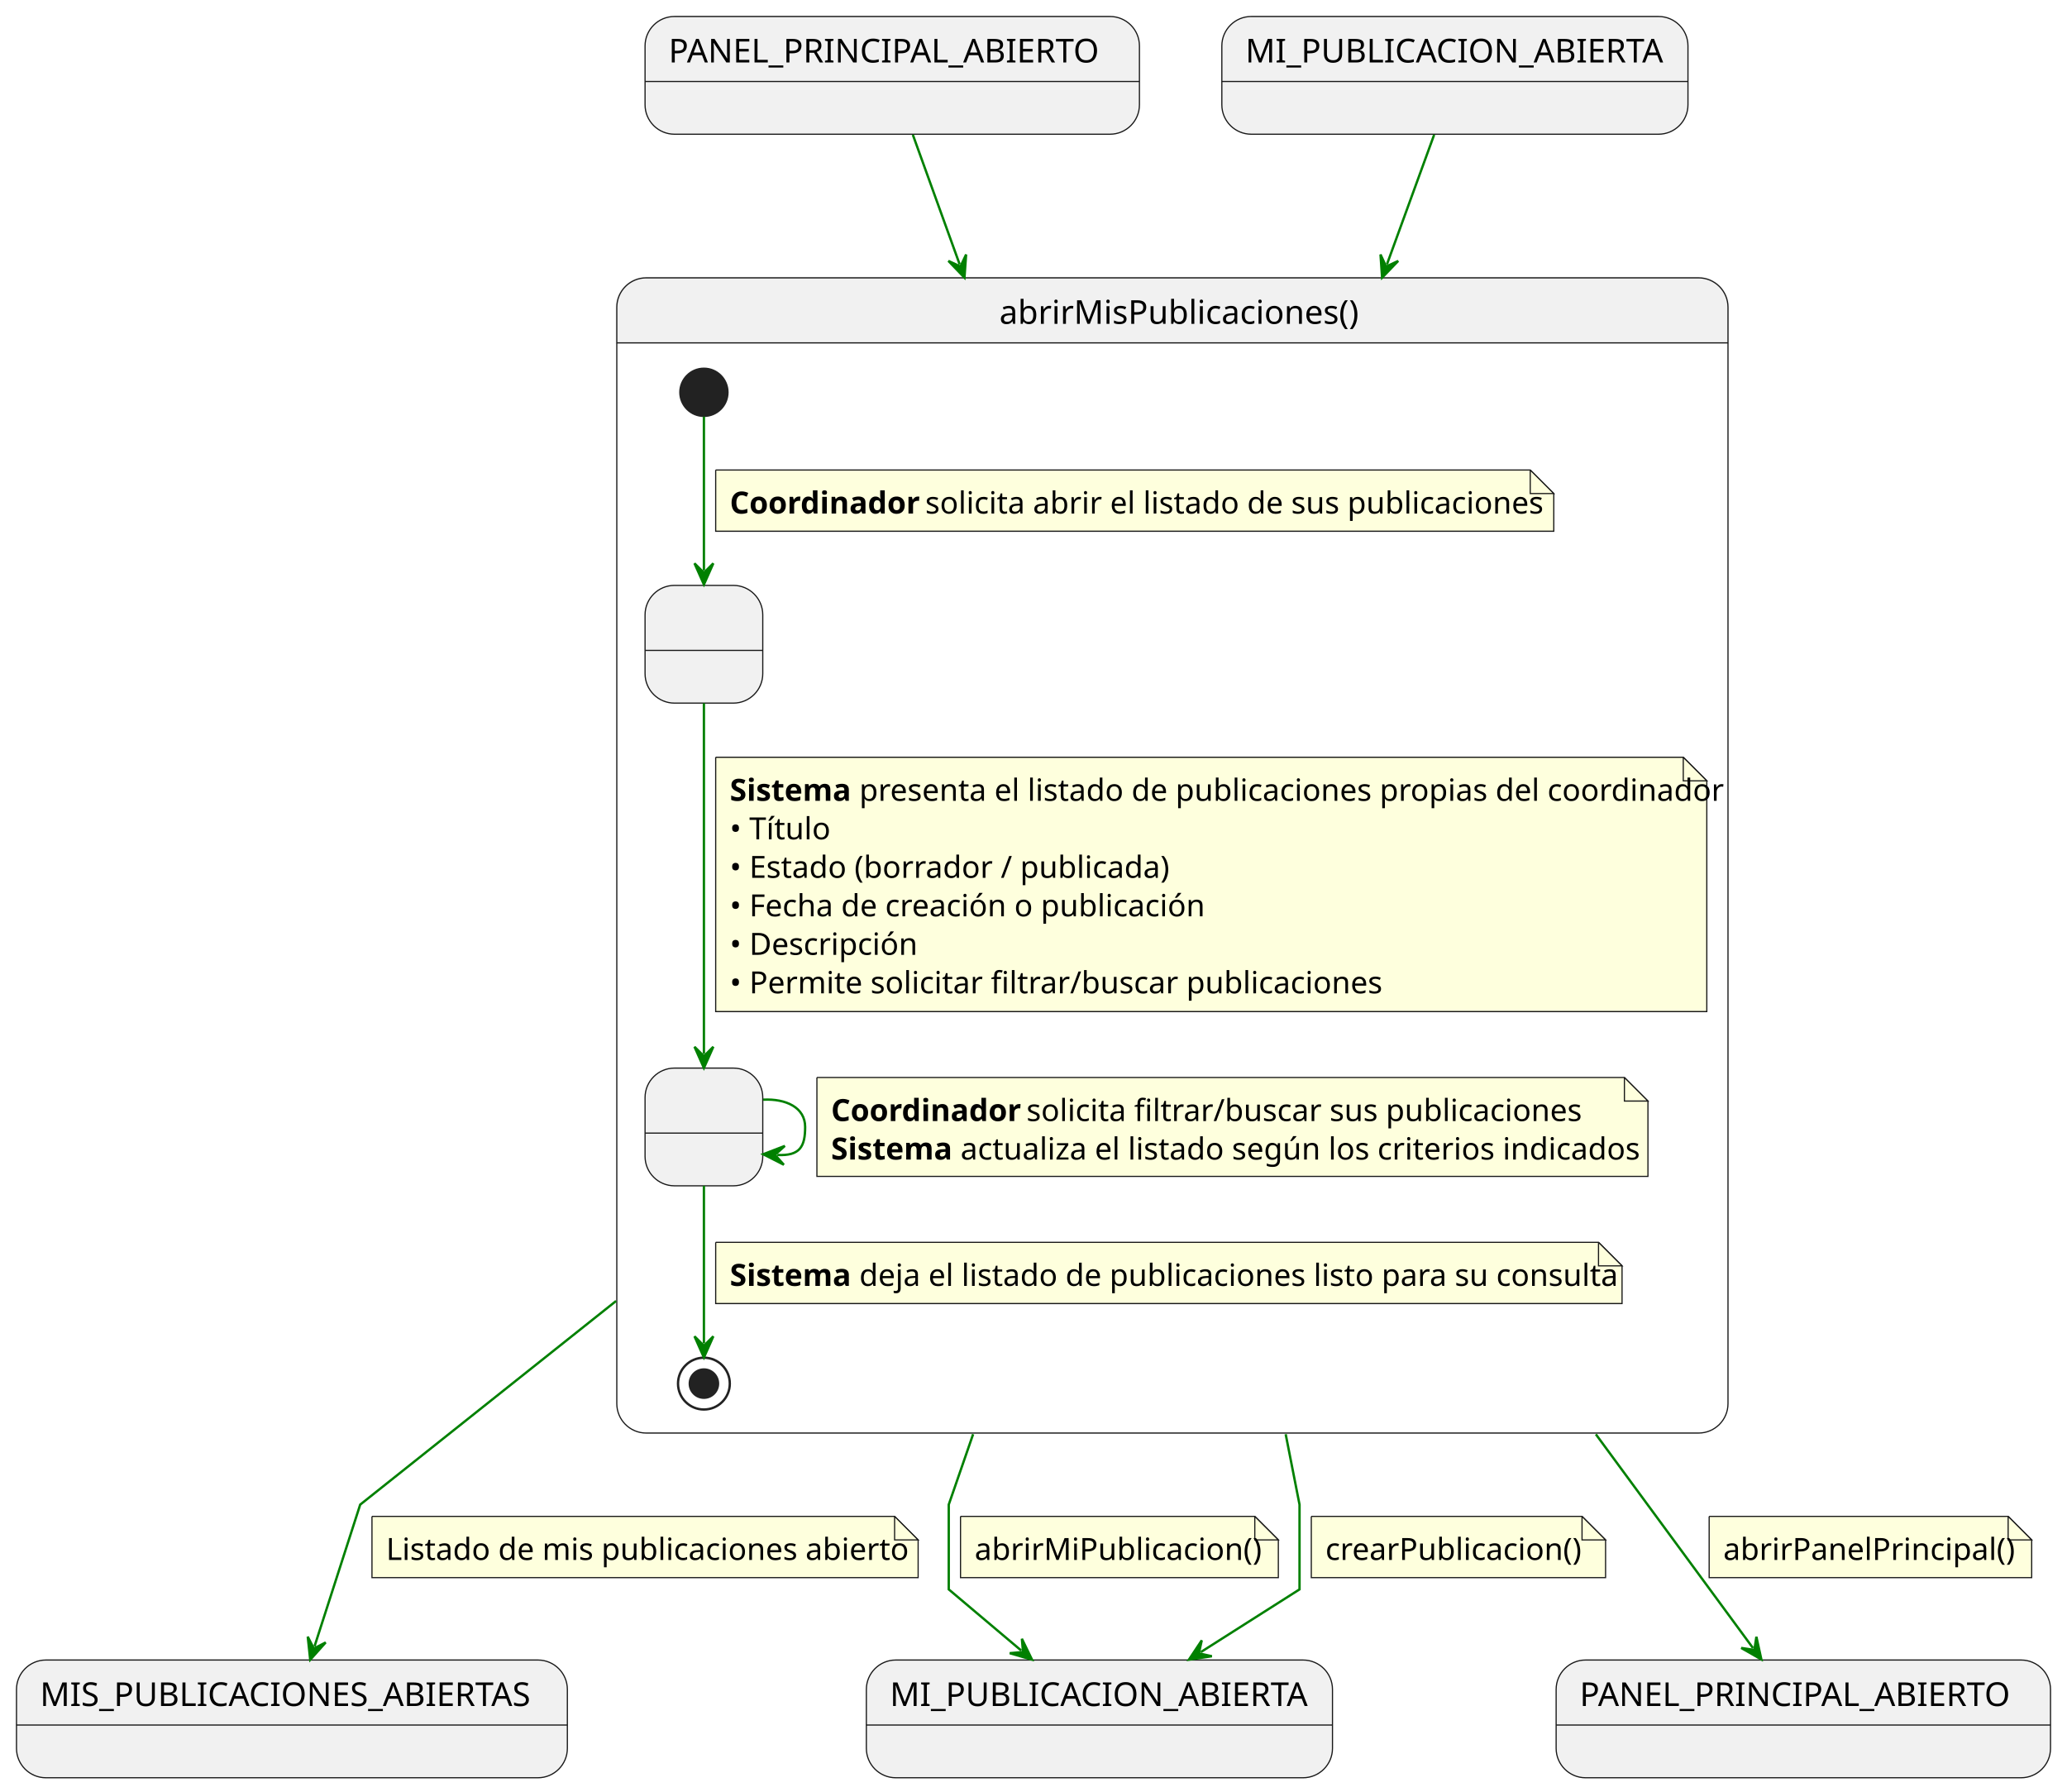
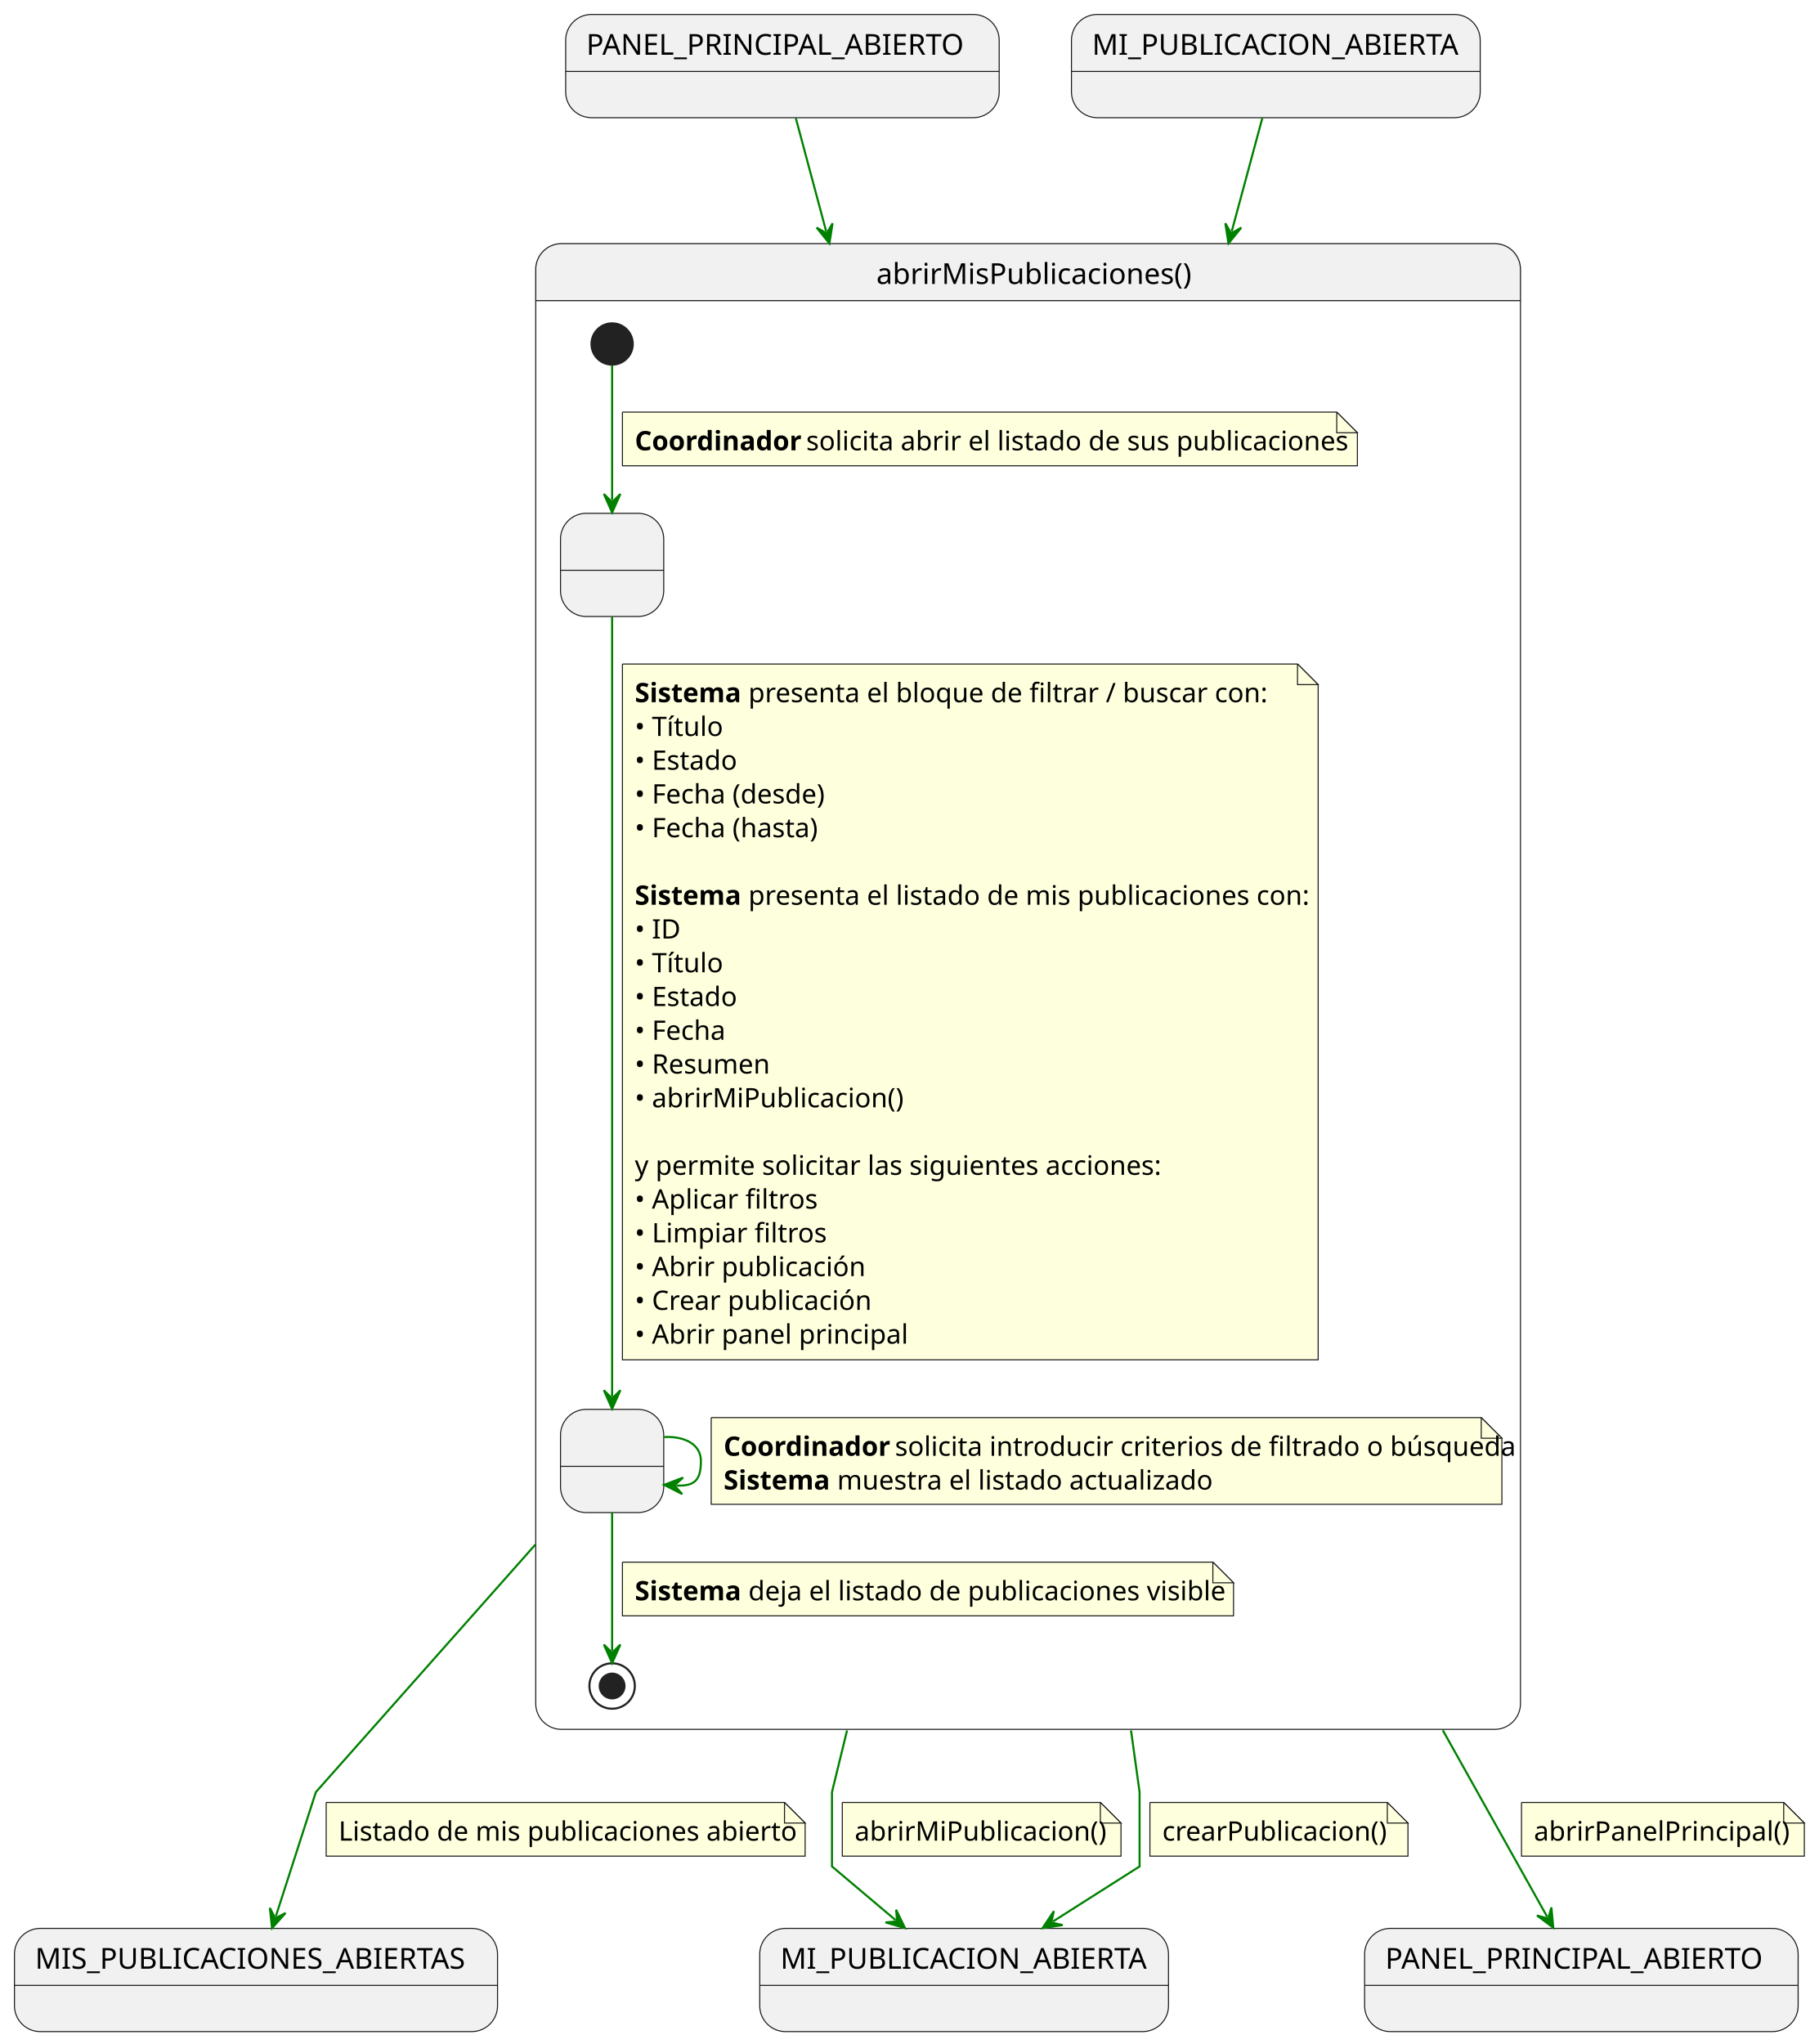
- <svg xmlns="http://www.w3.org/2000/svg" contentStyleType="text/css" height="761px" preserveAspectRatio="none" style="width:878px;height:761px;background:#FFFFFF;" version="1.1" viewBox="0 0 878 761" width="878px" zoomAndPan="magnify">
+ <svg xmlns="http://www.w3.org/2000/svg" contentStyleType="text/css" height="990px" preserveAspectRatio="none" style="width:881px;height:990px;background:#FFFFFF;" version="1.1" viewBox="0 0 881 990" width="881px" zoomAndPan="magnify">
  <defs />
  <g>
    <g id="in1">
      <rect fill="#F1F1F1" height="50" rx="12.5" ry="12.5" style="stroke:#181818;stroke-width:0.5;" width="210" x="274" y="7" />
      <line style="stroke:#181818;stroke-width:0.5;" x1="274" x2="484" y1="34.609" y2="34.609" />
      <text fill="#000000" font-family="sans-serif" font-size="14" lengthAdjust="spacing" textLength="190" x="284" y="26.533">PANEL_PRINCIPAL_ABIERTO</text>
    </g>
-     <path d="M274.5,118 L721.5,118 A12.5,12.5 0 0 1 734,130.5 L734,145.609 L262,145.609 L262,130.5 A12.5,12.5 0 0 1 274.5,118 " fill="#F1F1F1" style="stroke:#F1F1F1;stroke-width:1.0;" />
-     <rect fill="none" height="490.609" rx="12.5" ry="12.5" style="stroke:#181818;stroke-width:0.5;" width="472" x="262" y="118" />
-     <line style="stroke:#181818;stroke-width:0.5;" x1="262" x2="734" y1="145.609" y2="145.609" />
+     <path d="M272,118 L724,118 A12.5,12.5 0 0 1 736.5,130.5 L736.5,145.609 L259.5,145.609 L259.5,130.5 A12.5,12.5 0 0 1 272,118 " fill="#F1F1F1" style="stroke:#F1F1F1;stroke-width:1.0;" />
+     <rect fill="none" height="719.609" rx="12.5" ry="12.5" style="stroke:#181818;stroke-width:0.5;" width="477" x="259.5" y="118" />
+     <line style="stroke:#181818;stroke-width:0.5;" x1="259.5" x2="736.5" y1="145.609" y2="145.609" />
    <text fill="#000000" font-family="sans-serif" font-size="14" lengthAdjust="spacing" textLength="147" x="424.5" y="137.533">abrirMisPublicaciones()</text>
    <g id="abrirMisPublicaciones.MostrandoLista">
-       <rect fill="#F1F1F1" height="50" rx="12.5" ry="12.5" style="stroke:#181818;stroke-width:0.5;" width="50" x="274" y="248.609" />
-       <line style="stroke:#181818;stroke-width:0.5;" x1="274" x2="324" y1="276.219" y2="276.219" />
-       <text fill="#000000" font-family="sans-serif" font-size="14" lengthAdjust="spacing" textLength="4" x="297" y="268.143"> </text>
+       <rect fill="#F1F1F1" height="50" rx="12.5" ry="12.5" style="stroke:#181818;stroke-width:0.5;" width="50" x="271.5" y="248.609" />
+       <line style="stroke:#181818;stroke-width:0.5;" x1="271.5" x2="321.5" y1="276.219" y2="276.219" />
+       <text fill="#000000" font-family="sans-serif" font-size="14" lengthAdjust="spacing" textLength="4" x="294.5" y="268.143"> </text>
    </g>
    <g id="abrirMisPublicaciones.FiltrandoLista">
-       <rect fill="#F1F1F1" height="50" rx="12.5" ry="12.5" style="stroke:#181818;stroke-width:0.5;" width="50" x="274" y="453.609" />
-       <line style="stroke:#181818;stroke-width:0.5;" x1="274" x2="324" y1="481.219" y2="481.219" />
-       <text fill="#000000" font-family="sans-serif" font-size="14" lengthAdjust="spacing" textLength="4" x="297" y="473.143"> </text>
+       <rect fill="#F1F1F1" height="50" rx="12.5" ry="12.5" style="stroke:#181818;stroke-width:0.5;" width="50" x="271.5" y="682.609" />
+       <line style="stroke:#181818;stroke-width:0.5;" x1="271.5" x2="321.5" y1="710.219" y2="710.219" />
+       <text fill="#000000" font-family="sans-serif" font-size="14" lengthAdjust="spacing" textLength="4" x="294.5" y="702.143"> </text>
    </g>
-     <ellipse cx="299" cy="166.609" fill="#222222" rx="10" ry="10" style="stroke:#222222;stroke-width:1.0;" />
-     <ellipse cx="299" cy="587.609" fill="none" rx="11" ry="11" style="stroke:#222222;stroke-width:1.0;" />
-     <ellipse cx="299" cy="587.609" fill="#222222" rx="6" ry="6" style="stroke:#222222;stroke-width:1.0;" />
+     <ellipse cx="296.5" cy="166.609" fill="#222222" rx="10" ry="10" style="stroke:#222222;stroke-width:1.0;" />
+     <ellipse cx="296.5" cy="816.609" fill="none" rx="11" ry="11" style="stroke:#222222;stroke-width:1.0;" />
+     <ellipse cx="296.5" cy="816.609" fill="#222222" rx="6" ry="6" style="stroke:#222222;stroke-width:1.0;" />
    <g id="link_*start*abrirMisPublicaciones_MostrandoLista">
-       <path d="M299,176.929 C299,192.789 299,219.519 299,242.249 " fill="none" id="*start*abrirMisPublicaciones-to-MostrandoLista" style="stroke:#008000;stroke-width:1.0;" />
-       <polygon fill="#008000" points="299,248.249,303,239.249,299,243.249,295,239.249,299,248.249" style="stroke:#008000;stroke-width:1.0;" />
-       <path d="M304,199.609 L304,225.609 L660,225.609 L660,209.609 L650,199.609 L304,199.609 " fill="#FEFFDD" style="stroke:#181818;stroke-width:0.5;" />
-       <path d="M650,199.609 L650,209.609 L660,209.609 L650,199.609 " fill="#FEFFDD" style="stroke:#181818;stroke-width:0.5;" />
-       <text fill="#000000" font-family="sans-serif" font-size="13" font-weight="bold" lengthAdjust="spacing" textLength="79" x="310" y="218.105">Coordinador</text>
-       <text fill="#000000" font-family="sans-serif" font-size="13" lengthAdjust="spacing" textLength="252" x="393" y="218.105">solicita abrir el listado de sus publicaciones</text>
+       <path d="M296.5,176.929 C296.5,192.789 296.5,219.519 296.5,242.249 " fill="none" id="*start*abrirMisPublicaciones-to-MostrandoLista" style="stroke:#008000;stroke-width:1.0;" />
+       <polygon fill="#008000" points="296.5,248.249,300.5,239.249,296.5,243.249,292.5,239.249,296.5,248.249" style="stroke:#008000;stroke-width:1.0;" />
+       <path d="M301.5,199.609 L301.5,225.609 L657.5,225.609 L657.5,209.609 L647.5,199.609 L301.5,199.609 " fill="#FEFFDD" style="stroke:#181818;stroke-width:0.5;" />
+       <path d="M647.5,199.609 L647.5,209.609 L657.5,209.609 L647.5,199.609 " fill="#FEFFDD" style="stroke:#181818;stroke-width:0.5;" />
+       <text fill="#000000" font-family="sans-serif" font-size="13" font-weight="bold" lengthAdjust="spacing" textLength="79" x="307.5" y="218.105">Coordinador</text>
+       <text fill="#000000" font-family="sans-serif" font-size="13" lengthAdjust="spacing" textLength="252" x="390.5" y="218.105">solicita abrir el listado de sus publicaciones</text>
    </g>
    <g id="link_MostrandoLista_FiltrandoLista">
-       <path d="M299,298.689 C299,337.759 299,408.509 299,447.559 " fill="none" id="MostrandoLista-to-FiltrandoLista" style="stroke:#008000;stroke-width:1.0;" />
-       <polygon fill="#008000" points="299,453.559,303,444.559,299,448.559,295,444.559,299,453.559" style="stroke:#008000;stroke-width:1.0;" />
-       <path d="M304,321.609 L304,429.609 L725,429.609 L725,331.609 L715,321.609 L304,321.609 " fill="#FEFFDD" style="stroke:#181818;stroke-width:0.5;" />
-       <path d="M715,321.609 L715,331.609 L725,331.609 L715,321.609 " fill="#FEFFDD" style="stroke:#181818;stroke-width:0.5;" />
-       <text fill="#000000" font-family="sans-serif" font-size="13" font-weight="bold" lengthAdjust="spacing" textLength="51" x="310" y="340.104">Sistema</text>
-       <text fill="#000000" font-family="sans-serif" font-size="13" lengthAdjust="spacing" textLength="345" x="365" y="340.104">presenta el listado de publicaciones propias del coordinador</text>
-       <text fill="#000000" font-family="sans-serif" font-size="13" lengthAdjust="spacing" textLength="40" x="310" y="356.456">• Título</text>
-       <text fill="#000000" font-family="sans-serif" font-size="13" lengthAdjust="spacing" textLength="176" x="310" y="372.808">• Estado (borrador / publicada)</text>
-       <text fill="#000000" font-family="sans-serif" font-size="13" lengthAdjust="spacing" textLength="196" x="310" y="389.159">• Fecha de creación o publicación</text>
-       <text fill="#000000" font-family="sans-serif" font-size="13" lengthAdjust="spacing" textLength="77" x="310" y="405.511">• Descripción</text>
-       <text fill="#000000" font-family="sans-serif" font-size="13" lengthAdjust="spacing" textLength="261" x="310" y="421.862">• Permite solicitar filtrar/buscar publicaciones</text>
+       <path d="M296.5,298.759 C296.5,374.459 296.5,600.529 296.5,676.359 " fill="none" id="MostrandoLista-to-FiltrandoLista" style="stroke:#008000;stroke-width:1.0;" />
+       <polygon fill="#008000" points="296.5,682.359,300.5,673.359,296.5,677.359,292.5,673.359,296.5,682.359" style="stroke:#008000;stroke-width:1.0;" />
+       <path d="M301.5,321.609 L301.5,658.609 L638.5,658.609 L638.5,331.609 L628.5,321.609 L301.5,321.609 " fill="#FEFFDD" style="stroke:#181818;stroke-width:0.5;" />
+       <path d="M628.5,321.609 L628.5,331.609 L638.5,331.609 L628.5,321.609 " fill="#FEFFDD" style="stroke:#181818;stroke-width:0.5;" />
+       <text fill="#000000" font-family="sans-serif" font-size="13" font-weight="bold" lengthAdjust="spacing" textLength="51" x="307.5" y="340.104">Sistema</text>
+       <text fill="#000000" font-family="sans-serif" font-size="13" lengthAdjust="spacing" textLength="236" x="362.5" y="340.104">presenta el bloque de filtrar / buscar con:</text>
+       <text fill="#000000" font-family="sans-serif" font-size="13" lengthAdjust="spacing" textLength="40" x="307.5" y="356.456">• Título</text>
+       <text fill="#000000" font-family="sans-serif" font-size="13" lengthAdjust="spacing" textLength="50" x="307.5" y="372.808">• Estado</text>
+       <text fill="#000000" font-family="sans-serif" font-size="13" lengthAdjust="spacing" textLength="92" x="307.5" y="389.159">• Fecha (desde)</text>
+       <text fill="#000000" font-family="sans-serif" font-size="13" lengthAdjust="spacing" textLength="89" x="307.5" y="405.511">• Fecha (hasta)</text>
+       <text fill="#000000" font-family="sans-serif" font-size="13" lengthAdjust="spacing" textLength="4" x="307.5" y="421.862"> </text>
+       <text fill="#000000" font-family="sans-serif" font-size="13" font-weight="bold" lengthAdjust="spacing" textLength="51" x="307.5" y="438.214">Sistema</text>
+       <text fill="#000000" font-family="sans-serif" font-size="13" lengthAdjust="spacing" textLength="261" x="362.5" y="438.214">presenta el listado de mis publicaciones con:</text>
+       <text fill="#000000" font-family="sans-serif" font-size="13" lengthAdjust="spacing" textLength="21" x="307.5" y="454.565">• ID</text>
+       <text fill="#000000" font-family="sans-serif" font-size="13" lengthAdjust="spacing" textLength="40" x="307.5" y="470.917">• Título</text>
+       <text fill="#000000" font-family="sans-serif" font-size="13" lengthAdjust="spacing" textLength="50" x="307.5" y="487.269">• Estado</text>
+       <text fill="#000000" font-family="sans-serif" font-size="13" lengthAdjust="spacing" textLength="45" x="307.5" y="503.62">• Fecha</text>
+       <text fill="#000000" font-family="sans-serif" font-size="13" lengthAdjust="spacing" textLength="64" x="307.5" y="519.972">• Resumen</text>
+       <text fill="#000000" font-family="sans-serif" font-size="13" lengthAdjust="spacing" textLength="123" x="307.5" y="536.323">• abrirMiPublicacion()</text>
+       <text fill="#000000" font-family="sans-serif" font-size="13" lengthAdjust="spacing" textLength="4" x="307.5" y="552.675"> </text>
+       <text fill="#000000" font-family="sans-serif" font-size="13" lengthAdjust="spacing" textLength="247" x="307.5" y="569.026">y permite solicitar las siguientes acciones:</text>
+       <text fill="#000000" font-family="sans-serif" font-size="13" lengthAdjust="spacing" textLength="84" x="307.5" y="585.378">• Aplicar filtros</text>
+       <text fill="#000000" font-family="sans-serif" font-size="13" lengthAdjust="spacing" textLength="86" x="307.5" y="601.73">• Limpiar filtros</text>
+       <text fill="#000000" font-family="sans-serif" font-size="13" lengthAdjust="spacing" textLength="105" x="307.5" y="618.081">• Abrir publicación</text>
+       <text fill="#000000" font-family="sans-serif" font-size="13" lengthAdjust="spacing" textLength="109" x="307.5" y="634.433">• Crear publicación</text>
+       <text fill="#000000" font-family="sans-serif" font-size="13" lengthAdjust="spacing" textLength="123" x="307.5" y="650.784">• Abrir panel principal</text>
    </g>
    <g id="link_FiltrandoLista_FiltrandoLista">
-       <path d="M324.18,467.029 C333.91,466.519 342,470.379 342,478.609 C342,486.839 339.902,491.013 330.172,490.503 " fill="none" id="FiltrandoLista-to-FiltrandoLista" style="stroke:#008000;stroke-width:1.0;" />
-       <polygon fill="#008000" points="324.18,490.189,332.958,494.655,329.173,490.451,333.377,486.666,324.18,490.189" style="stroke:#008000;stroke-width:1.0;" />
-       <path d="M347,457.609 L347,499.609 L700,499.609 L700,467.609 L690,457.609 L347,457.609 " fill="#FEFFDD" style="stroke:#181818;stroke-width:0.5;" />
-       <path d="M690,457.609 L690,467.609 L700,467.609 L690,457.609 " fill="#FEFFDD" style="stroke:#181818;stroke-width:0.5;" />
-       <text fill="#000000" font-family="sans-serif" font-size="13" font-weight="bold" lengthAdjust="spacing" textLength="79" x="353" y="476.104">Coordinador</text>
-       <text fill="#000000" font-family="sans-serif" font-size="13" lengthAdjust="spacing" textLength="224" x="436" y="476.104">solicita filtrar/buscar sus publicaciones</text>
-       <text fill="#000000" font-family="sans-serif" font-size="13" font-weight="bold" lengthAdjust="spacing" textLength="51" x="353" y="492.456">Sistema</text>
-       <text fill="#000000" font-family="sans-serif" font-size="13" lengthAdjust="spacing" textLength="277" x="408" y="492.456">actualiza el listado según los criterios indicados</text>
+       <path d="M321.68,696.029 C331.41,695.519 339.5,699.379 339.5,707.609 C339.5,715.839 337.402,720.013 327.672,719.503 " fill="none" id="FiltrandoLista-to-FiltrandoLista" style="stroke:#008000;stroke-width:1.0;" />
+       <polygon fill="#008000" points="321.68,719.189,330.458,723.655,326.673,719.451,330.877,715.666,321.68,719.189" style="stroke:#008000;stroke-width:1.0;" />
+       <path d="M344.5,686.609 L344.5,728.609 L727.5,728.609 L727.5,696.609 L717.5,686.609 L344.5,686.609 " fill="#FEFFDD" style="stroke:#181818;stroke-width:0.5;" />
+       <path d="M717.5,686.609 L717.5,696.609 L727.5,696.609 L717.5,686.609 " fill="#FEFFDD" style="stroke:#181818;stroke-width:0.5;" />
+       <text fill="#000000" font-family="sans-serif" font-size="13" font-weight="bold" lengthAdjust="spacing" textLength="79" x="350.5" y="705.105">Coordinador</text>
+       <text fill="#000000" font-family="sans-serif" font-size="13" lengthAdjust="spacing" textLength="279" x="433.5" y="705.105">solicita introducir criterios de filtrado o búsqueda</text>
+       <text fill="#000000" font-family="sans-serif" font-size="13" font-weight="bold" lengthAdjust="spacing" textLength="51" x="350.5" y="721.456">Sistema</text>
+       <text fill="#000000" font-family="sans-serif" font-size="13" lengthAdjust="spacing" textLength="173" x="405.5" y="721.456">muestra el listado actualizado</text>
    </g>
    <g id="link_FiltrandoLista_*end*abrirMisPublicaciones">
-       <path d="M299,503.619 C299,526.539 299,553.969 299,570.529 " fill="none" id="FiltrandoLista-to-*end*abrirMisPublicaciones" style="stroke:#008000;stroke-width:1.0;" />
-       <polygon fill="#008000" points="299,576.529,303,567.529,299,571.529,295,567.529,299,576.529" style="stroke:#008000;stroke-width:1.0;" />
-       <path d="M304,527.609 L304,553.609 L689,553.609 L689,537.609 L679,527.609 L304,527.609 " fill="#FEFFDD" style="stroke:#181818;stroke-width:0.5;" />
-       <path d="M679,527.609 L679,537.609 L689,537.609 L679,527.609 " fill="#FEFFDD" style="stroke:#181818;stroke-width:0.5;" />
-       <text fill="#000000" font-family="sans-serif" font-size="13" font-weight="bold" lengthAdjust="spacing" textLength="51" x="310" y="546.105">Sistema</text>
-       <text fill="#000000" font-family="sans-serif" font-size="13" lengthAdjust="spacing" textLength="309" x="365" y="546.105">deja el listado de publicaciones listo para su consulta</text>
+       <path d="M296.5,732.619 C296.5,755.539 296.5,782.969 296.5,799.529 " fill="none" id="FiltrandoLista-to-*end*abrirMisPublicaciones" style="stroke:#008000;stroke-width:1.0;" />
+       <polygon fill="#008000" points="296.5,805.529,300.5,796.529,296.5,800.529,292.5,796.529,296.5,805.529" style="stroke:#008000;stroke-width:1.0;" />
+       <path d="M301.5,756.609 L301.5,782.609 L597.5,782.609 L597.5,766.609 L587.5,756.609 L301.5,756.609 " fill="#FEFFDD" style="stroke:#181818;stroke-width:0.5;" />
+       <path d="M587.5,756.609 L587.5,766.609 L597.5,766.609 L587.5,756.609 " fill="#FEFFDD" style="stroke:#181818;stroke-width:0.5;" />
+       <text fill="#000000" font-family="sans-serif" font-size="13" font-weight="bold" lengthAdjust="spacing" textLength="51" x="307.5" y="775.105">Sistema</text>
+       <text fill="#000000" font-family="sans-serif" font-size="13" lengthAdjust="spacing" textLength="220" x="362.5" y="775.105">deja el listado de publicaciones visible</text>
    </g>
    <g id="in2">
      <rect fill="#F1F1F1" height="50" rx="12.5" ry="12.5" style="stroke:#181818;stroke-width:0.5;" width="198" x="519" y="7" />
      <line style="stroke:#181818;stroke-width:0.5;" x1="519" x2="717" y1="34.609" y2="34.609" />
      <text fill="#000000" font-family="sans-serif" font-size="14" lengthAdjust="spacing" textLength="178" x="529" y="26.533">MI_PUBLICACION_ABIERTA</text>
    </g>
    <g id="MIS_PUBLICACIONES_ABIERTAS">
-       <rect fill="#F1F1F1" height="50" rx="12.5" ry="12.5" style="stroke:#181818;stroke-width:0.5;" width="234" x="7" y="705" />
-       <line style="stroke:#181818;stroke-width:0.5;" x1="7" x2="241" y1="732.609" y2="732.609" />
-       <text fill="#000000" font-family="sans-serif" font-size="14" lengthAdjust="spacing" textLength="214" x="17" y="724.533">MIS_PUBLICACIONES_ABIERTAS</text>
+       <rect fill="#F1F1F1" height="50" rx="12.5" ry="12.5" style="stroke:#181818;stroke-width:0.5;" width="234" x="7" y="934" />
+       <line style="stroke:#181818;stroke-width:0.5;" x1="7" x2="241" y1="961.609" y2="961.609" />
+       <text fill="#000000" font-family="sans-serif" font-size="14" lengthAdjust="spacing" textLength="214" x="17" y="953.533">MIS_PUBLICACIONES_ABIERTAS</text>
    </g>
    <g id="MI_PUBLICACION_ABIERTA">
-       <rect fill="#F1F1F1" height="50" rx="12.5" ry="12.5" style="stroke:#181818;stroke-width:0.5;" width="198" x="368" y="705" />
-       <line style="stroke:#181818;stroke-width:0.5;" x1="368" x2="566" y1="732.609" y2="732.609" />
-       <text fill="#000000" font-family="sans-serif" font-size="14" lengthAdjust="spacing" textLength="178" x="378" y="724.533">MI_PUBLICACION_ABIERTA</text>
+       <rect fill="#F1F1F1" height="50" rx="12.5" ry="12.5" style="stroke:#181818;stroke-width:0.5;" width="198" x="368" y="934" />
+       <line style="stroke:#181818;stroke-width:0.5;" x1="368" x2="566" y1="961.609" y2="961.609" />
+       <text fill="#000000" font-family="sans-serif" font-size="14" lengthAdjust="spacing" textLength="178" x="378" y="953.533">MI_PUBLICACION_ABIERTA</text>
    </g>
    <g id="PANEL_PRINCIPAL_ABIERTO">
-       <rect fill="#F1F1F1" height="50" rx="12.5" ry="12.5" style="stroke:#181818;stroke-width:0.5;" width="210" x="661" y="705" />
-       <line style="stroke:#181818;stroke-width:0.5;" x1="661" x2="871" y1="732.609" y2="732.609" />
-       <text fill="#000000" font-family="sans-serif" font-size="14" lengthAdjust="spacing" textLength="190" x="671" y="724.533">PANEL_PRINCIPAL_ABIERTO</text>
+       <rect fill="#F1F1F1" height="50" rx="12.5" ry="12.5" style="stroke:#181818;stroke-width:0.5;" width="210" x="661" y="934" />
+       <line style="stroke:#181818;stroke-width:0.5;" x1="661" x2="871" y1="961.609" y2="961.609" />
+       <text fill="#000000" font-family="sans-serif" font-size="14" lengthAdjust="spacing" textLength="190" x="671" y="953.533">PANEL_PRINCIPAL_ABIERTO</text>
    </g>
    <g id="link_in1_abrirMisPublicaciones">
-       <path d="M387.75,57.23 C393.23,72.39 398.85,87.977 407.63,112.267 " fill="none" id="in1-to-abrirMisPublicaciones" style="stroke:#008000;stroke-width:1.0;" />
-       <polygon fill="#008000" points="409.67,117.91,410.372,108.086,407.97,113.208,402.849,110.806,409.67,117.91" style="stroke:#008000;stroke-width:1.0;" />
+       <path d="M385.48,57.19 C389.48,72.12 393.568,87.334 400.198,112.094 " fill="none" id="in1-to-abrirMisPublicaciones" style="stroke:#008000;stroke-width:1.0;" />
+       <polygon fill="#008000" points="401.75,117.89,403.286,108.162,400.457,113.06,395.558,110.231,401.75,117.89" style="stroke:#008000;stroke-width:1.0;" />
    </g>
    <g id="link_in2_abrirMisPublicaciones">
-       <path d="M609.18,57.23 C603.66,72.39 597.972,87.982 589.132,112.272 " fill="none" id="in2-to-abrirMisPublicaciones" style="stroke:#008000;stroke-width:1.0;" />
-       <polygon fill="#008000" points="587.08,117.91,593.917,110.821,588.79,113.212,586.399,108.085,587.08,117.91" style="stroke:#008000;stroke-width:1.0;" />
+       <path d="M611.46,57.19 C607.43,72.12 603.315,87.338 596.625,112.098 " fill="none" id="in2-to-abrirMisPublicaciones" style="stroke:#008000;stroke-width:1.0;" />
+       <polygon fill="#008000" points="595.06,117.89,601.269,110.245,596.364,113.063,593.546,108.158,595.06,117.89" style="stroke:#008000;stroke-width:1.0;" />
    </g>
    <g id="link_abrirMisPublicaciones_MIS_PUBLICACIONES_ABIERTAS">
-       <path d="M261.69,552.52 C201.26,600.6 153,639 153,639 C153,639 142.2,672.509 133.61,699.169 " fill="none" id="abrirMisPublicaciones-to-MIS_PUBLICACIONES_ABIERTAS" style="stroke:#008000;stroke-width:1.0;" />
-       <polygon fill="#008000" points="131.77,704.88,138.337,697.54,133.303,700.121,130.723,695.087,131.77,704.88" style="stroke:#008000;stroke-width:1.0;" />
-       <path d="M158,644 L158,670 L390,670 L390,654 L380,644 L158,644 " fill="#FEFFDD" style="stroke:#181818;stroke-width:0.5;" />
-       <path d="M380,644 L380,654 L390,654 L380,644 " fill="#FEFFDD" style="stroke:#181818;stroke-width:0.5;" />
-       <text fill="#000000" font-family="sans-serif" font-size="13" lengthAdjust="spacing" textLength="211" x="164" y="662.495">Listado de mis publicaciones abierto</text>
+       <path d="M259.33,748.11 C200.01,814.99 153,868 153,868 C153,868 142.2,901.509 133.61,928.169 " fill="none" id="abrirMisPublicaciones-to-MIS_PUBLICACIONES_ABIERTAS" style="stroke:#008000;stroke-width:1.0;" />
+       <polygon fill="#008000" points="131.77,933.88,138.337,926.54,133.303,929.121,130.723,924.087,131.77,933.88" style="stroke:#008000;stroke-width:1.0;" />
+       <path d="M158,873 L158,899 L390,899 L390,883 L380,873 L158,873 " fill="#FEFFDD" style="stroke:#181818;stroke-width:0.5;" />
+       <path d="M380,873 L380,883 L390,883 L380,873 " fill="#FEFFDD" style="stroke:#181818;stroke-width:0.5;" />
+       <text fill="#000000" font-family="sans-serif" font-size="13" lengthAdjust="spacing" textLength="211" x="164" y="891.495">Listado de mis publicaciones abierto</text>
    </g>
    <g id="link_abrirMisPublicaciones_MI_PUBLICACION_ABIERTA">
-       <path d="M413.35,609.1 C407,627.46 403,639 403,639 C403,639 403,675 403,675 C403,675 416.743,686.602 433.783,700.972 " fill="none" id="abrirMisPublicaciones-to-MI_PUBLICACION_ABIERTA" style="stroke:#008000;stroke-width:1.0;" />
-       <polygon fill="#008000" points="438.37,704.84,434.069,695.98,434.548,701.617,428.911,702.096,438.37,704.84" style="stroke:#008000;stroke-width:1.0;" />
-       <path d="M408,644 L408,670 L543,670 L543,654 L533,644 L408,644 " fill="#FEFFDD" style="stroke:#181818;stroke-width:0.5;" />
-       <path d="M533,644 L533,654 L543,654 L533,644 " fill="#FEFFDD" style="stroke:#181818;stroke-width:0.5;" />
-       <text fill="#000000" font-family="sans-serif" font-size="13" lengthAdjust="spacing" textLength="114" x="414" y="662.495">abrirMiPublicacion()</text>
+       <path d="M410.3,838.12 C405.74,856.77 403,868 403,868 C403,868 403,904 403,904 C403,904 416.743,915.602 433.783,929.972 " fill="none" id="abrirMisPublicaciones-to-MI_PUBLICACION_ABIERTA" style="stroke:#008000;stroke-width:1.0;" />
+       <polygon fill="#008000" points="438.37,933.84,434.069,924.98,434.548,930.617,428.911,931.096,438.37,933.84" style="stroke:#008000;stroke-width:1.0;" />
+       <path d="M408,873 L408,899 L543,899 L543,883 L533,873 L408,873 " fill="#FEFFDD" style="stroke:#181818;stroke-width:0.5;" />
+       <path d="M533,873 L533,883 L543,883 L533,873 " fill="#FEFFDD" style="stroke:#181818;stroke-width:0.5;" />
+       <text fill="#000000" font-family="sans-serif" font-size="13" lengthAdjust="spacing" textLength="114" x="414" y="891.495">abrirMiPublicacion()</text>
    </g>
    <g id="link_abrirMisPublicaciones_MI_PUBLICACION_ABIERTA">
-       <path d="M546.12,609.1 C549.73,627.46 552,639 552,639 C552,639 552,675 552,675 C552,675 532.726,687.255 510.086,701.625 " fill="none" id="abrirMisPublicaciones-to-MI_PUBLICACION_ABIERTA-1" style="stroke:#008000;stroke-width:1.0;" />
-       <polygon fill="#008000" points="505.02,704.84,514.762,703.394,509.241,702.161,510.475,696.64,505.02,704.84" style="stroke:#008000;stroke-width:1.0;" />
-       <path d="M557,644 L557,670 L682,670 L682,654 L672,644 L557,644 " fill="#FEFFDD" style="stroke:#181818;stroke-width:0.5;" />
-       <path d="M672,644 L672,654 L682,654 L672,644 " fill="#FEFFDD" style="stroke:#181818;stroke-width:0.5;" />
-       <text fill="#000000" font-family="sans-serif" font-size="13" lengthAdjust="spacing" textLength="104" x="563" y="662.495">crearPublicacion()</text>
+       <path d="M547.85,838.12 C550.44,856.77 552,868 552,868 C552,868 552,904 552,904 C552,904 532.726,916.255 510.086,930.625 " fill="none" id="abrirMisPublicaciones-to-MI_PUBLICACION_ABIERTA-1" style="stroke:#008000;stroke-width:1.0;" />
+       <polygon fill="#008000" points="505.02,933.84,514.762,932.394,509.241,931.161,510.475,925.64,505.02,933.84" style="stroke:#008000;stroke-width:1.0;" />
+       <path d="M557,873 L557,899 L682,899 L682,883 L672,873 L557,873 " fill="#FEFFDD" style="stroke:#181818;stroke-width:0.5;" />
+       <path d="M672,873 L672,883 L682,883 L672,873 " fill="#FEFFDD" style="stroke:#181818;stroke-width:0.5;" />
+       <text fill="#000000" font-family="sans-serif" font-size="13" lengthAdjust="spacing" textLength="104" x="563" y="891.495">crearPublicacion()</text>
    </g>
    <g id="link_abrirMisPublicaciones_PANEL_PRINCIPAL_ABIERTO">
-       <path d="M677.88,609.14 C706.57,648.17 728.515,678.027 744.615,699.917 " fill="none" id="abrirMisPublicaciones-to-PANEL_PRINCIPAL_ABIERTO" style="stroke:#008000;stroke-width:1.0;" />
-       <polygon fill="#008000" points="748.17,704.75,746.06,695.13,745.207,700.722,739.615,699.87,748.17,704.75" style="stroke:#008000;stroke-width:1.0;" />
-       <path d="M726,644 L726,670 L863,670 L863,654 L853,644 L726,644 " fill="#FEFFDD" style="stroke:#181818;stroke-width:0.5;" />
-       <path d="M853,644 L853,654 L863,654 L853,644 " fill="#FEFFDD" style="stroke:#181818;stroke-width:0.5;" />
-       <text fill="#000000" font-family="sans-serif" font-size="13" lengthAdjust="spacing" textLength="116" x="732" y="662.495">abrirPanelPrincipal()</text>
+       <path d="M698.89,838.06 C721.31,878.12 737.429,906.945 749.449,928.415 " fill="none" id="abrirMisPublicaciones-to-PANEL_PRINCIPAL_ABIERTO" style="stroke:#008000;stroke-width:1.0;" />
+       <polygon fill="#008000" points="752.38,933.65,751.474,923.843,749.938,929.287,744.493,927.751,752.38,933.65" style="stroke:#008000;stroke-width:1.0;" />
+       <path d="M737,873 L737,899 L874,899 L874,883 L864,873 L737,873 " fill="#FEFFDD" style="stroke:#181818;stroke-width:0.5;" />
+       <path d="M864,873 L864,883 L874,883 L864,873 " fill="#FEFFDD" style="stroke:#181818;stroke-width:0.5;" />
+       <text fill="#000000" font-family="sans-serif" font-size="13" lengthAdjust="spacing" textLength="116" x="743" y="891.495">abrirPanelPrincipal()</text>
    </g>
  </g>
</svg>
